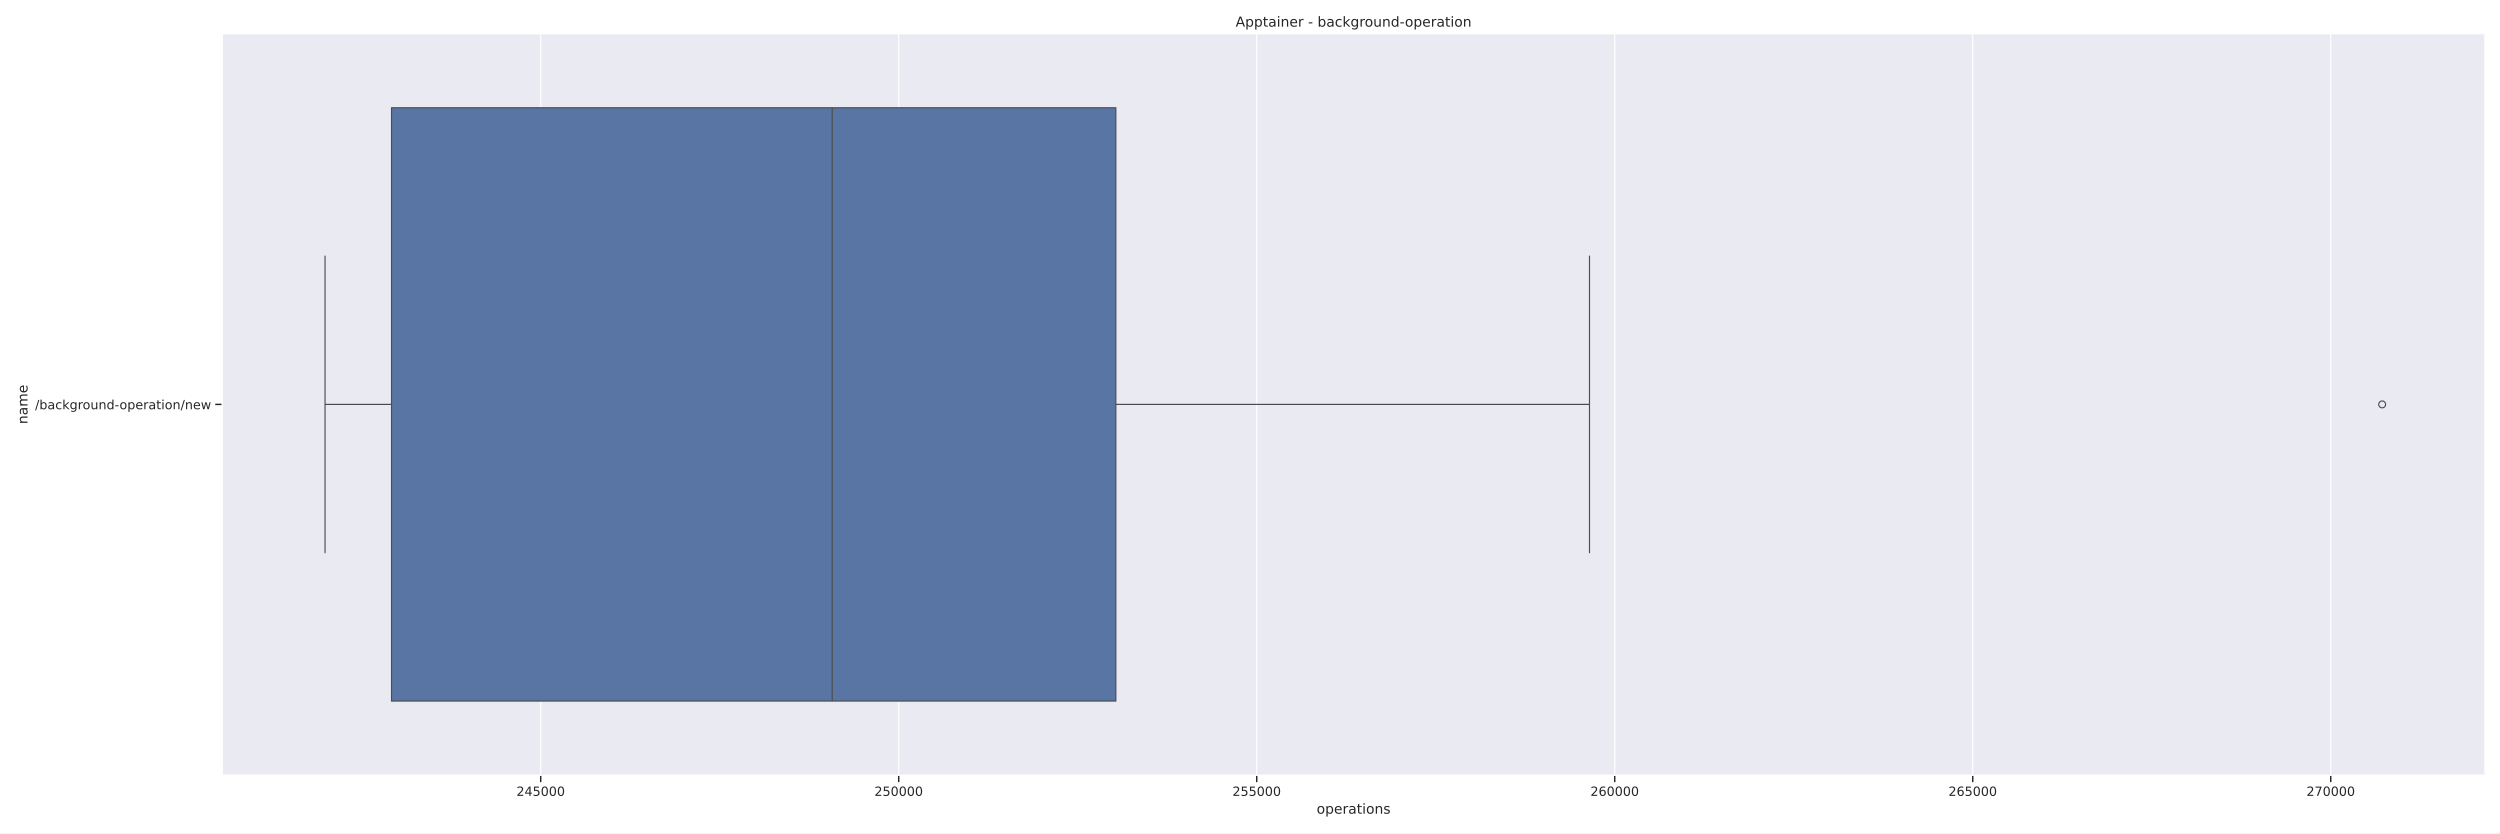
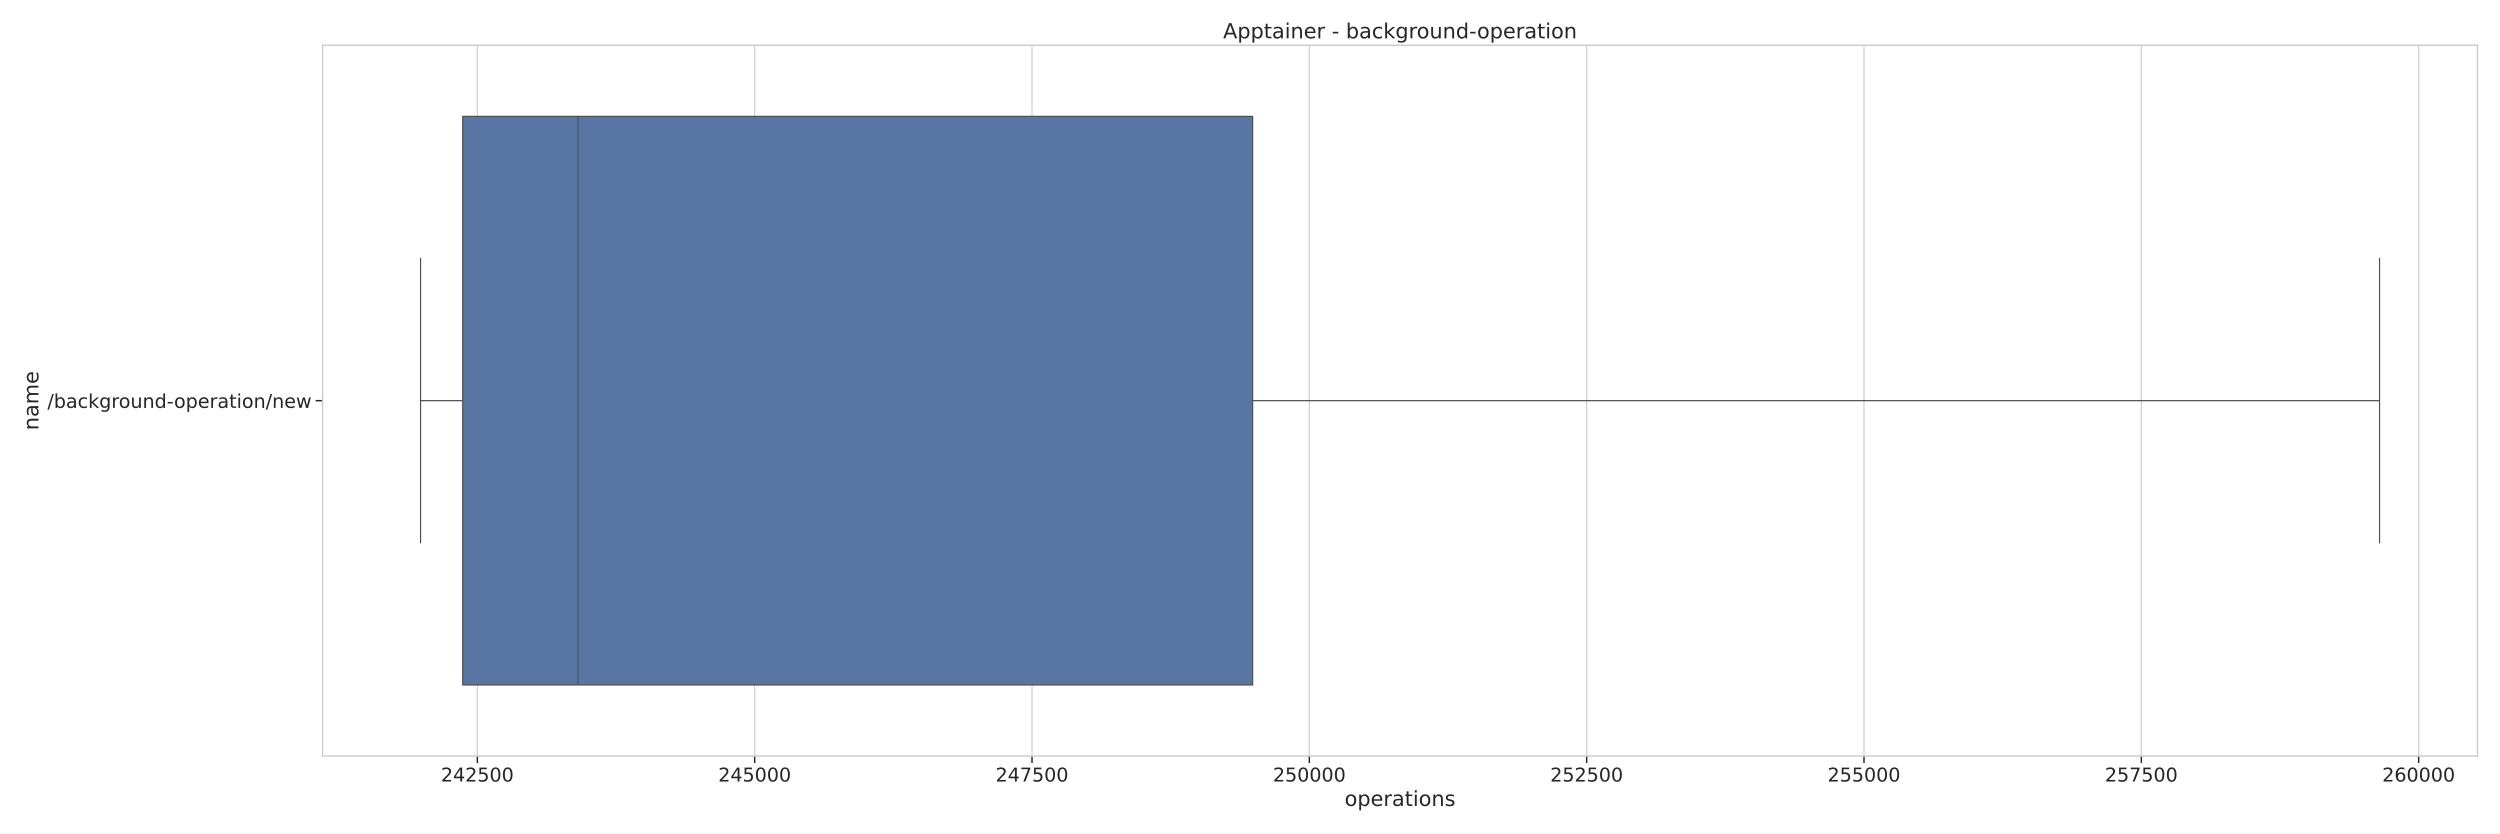
<svg xmlns="http://www.w3.org/2000/svg" xmlns:xlink="http://www.w3.org/1999/xlink" width="2160pt" height="720pt" viewBox="0 0 2160 720" version="1.1">
  <defs>
    <style type="text/css">*{stroke-linejoin: round; stroke-linecap: butt}</style>
  </defs>
  <g id="figure_1">
    <g id="patch_1">
      <path d="M 0 720  L 2160 720  L 2160 0  L 0 0  z " style="fill: #ffffff" />
    </g>
    <g id="axes_1">
      <g id="patch_2">
-         <path d="M 191.97 669.78  L 2147.04 669.78  L 2147.04 29.04  L 191.97 29.04  z " style="fill: #eaeaf2" />
+         <path d="M 278.73 653.22  L 2140.56 653.22  L 2140.56 39.12  L 278.73 39.12  z " style="fill: #ffffff" />
      </g>
      <g id="matplotlib.axis_1">
        <g id="xtick_1">
          <g id="line2d_1">
-             <path d="M 467.17 669.78  L 467.17 29.04  " clip-path="url(#p92cfd61ebc)" style="fill: none; stroke: #ffffff; stroke-linecap: round" />
+             <path d="M 412.431 653.22  L 412.431 39.12  " clip-path="url(#p0cac60854b)" style="fill: none; stroke: #cccccc; stroke-linecap: round" />
          </g>
          <g id="line2d_2">
            <defs>
-               <path id="m7b218183a7" d="M 0 0  L 0 6  " style="stroke: #262626; stroke-width: 1.25" />
+               <path id="m9d6fd2608f" d="M 0 0  L 0 6  " style="stroke: #262626; stroke-width: 1.25" />
            </defs>
            <g>
-               <use xlink:href="#m7b218183a7" x="467.17" y="669.78" style="fill: #262626; stroke: #262626; stroke-width: 1.25" />
+               <use xlink:href="#m9d6fd2608f" x="412.431" y="653.22" style="fill: #262626; stroke: #262626; stroke-width: 1.25" />
            </g>
          </g>
          <g id="text_1">
-             <g style="fill: #262626" transform="translate(446.1742 687.6383) scale(0.11 -0.11)">
+             <g style="fill: #262626" transform="translate(380.9364 675.2574) scale(0.165 -0.165)">
              <defs>
                <path id="DejaVuSans-32" d="M 1228 531  L 3431 531  L 3431 0  L 469 0  L 469 531  Q 828 903 1448 1529  Q 2069 2156 2228 2338  Q 2531 2678 2651 2914  Q 2772 3150 2772 3378  Q 2772 3750 2511 3984  Q 2250 4219 1831 4219  Q 1534 4219 1204 4116  Q 875 4013 500 3803  L 500 4441  Q 881 4594 1212 4672  Q 1544 4750 1819 4750  Q 2544 4750 2975 4387  Q 3406 4025 3406 3419  Q 3406 3131 3298 2873  Q 3191 2616 2906 2266  Q 2828 2175 2409 1742  Q 1991 1309 1228 531  z " transform="scale(0.015625)" />
                <path id="DejaVuSans-34" d="M 2419 4116  L 825 1625  L 2419 1625  L 2419 4116  z M 2253 4666  L 3047 4666  L 3047 1625  L 3713 1625  L 3713 1100  L 3047 1100  L 3047 0  L 2419 0  L 2419 1100  L 313 1100  L 313 1709  L 2253 4666  z " transform="scale(0.015625)" />
                <path id="DejaVuSans-35" d="M 691 4666  L 3169 4666  L 3169 4134  L 1269 4134  L 1269 2991  Q 1406 3038 1543 3061  Q 1681 3084 1819 3084  Q 2600 3084 3056 2656  Q 3513 2228 3513 1497  Q 3513 744 3044 326  Q 2575 -91 1722 -91  Q 1428 -91 1123 -41  Q 819 9 494 109  L 494 744  Q 775 591 1075 516  Q 1375 441 1709 441  Q 2250 441 2565 725  Q 2881 1009 2881 1497  Q 2881 1984 2565 2268  Q 2250 2553 1709 2553  Q 1456 2553 1204 2497  Q 953 2441 691 2322  L 691 4666  z " transform="scale(0.015625)" />
                <path id="DejaVuSans-30" d="M 2034 4250  Q 1547 4250 1301 3770  Q 1056 3291 1056 2328  Q 1056 1369 1301 889  Q 1547 409 2034 409  Q 2525 409 2770 889  Q 3016 1369 3016 2328  Q 3016 3291 2770 3770  Q 2525 4250 2034 4250  z M 2034 4750  Q 2819 4750 3233 4129  Q 3647 3509 3647 2328  Q 3647 1150 3233 529  Q 2819 -91 2034 -91  Q 1250 -91 836 529  Q 422 1150 422 2328  Q 422 3509 836 4129  Q 1250 4750 2034 4750  z " transform="scale(0.015625)" />
              </defs>
              <use xlink:href="#DejaVuSans-32" />
              <use xlink:href="#DejaVuSans-34" transform="translate(63.62305 0)" />
+               <use xlink:href="#DejaVuSans-32" transform="translate(127.2461 0)" />
+               <use xlink:href="#DejaVuSans-35" transform="translate(190.8691 0)" />
+               <use xlink:href="#DejaVuSans-30" transform="translate(254.4922 0)" />
+               <use xlink:href="#DejaVuSans-30" transform="translate(318.1152 0)" />
+             </g>
+           </g>
+         </g>
+         <g id="xtick_2">
+           <g id="line2d_3">
+             <path d="M 652.043 653.22  L 652.043 39.12  " clip-path="url(#p0cac60854b)" style="fill: none; stroke: #cccccc; stroke-linecap: round" />
+           </g>
+           <g id="line2d_4">
+             <g>
+               <use xlink:href="#m9d6fd2608f" x="652.043" y="653.22" style="fill: #262626; stroke: #262626; stroke-width: 1.25" />
+             </g>
+           </g>
+           <g id="text_2">
+             <g style="fill: #262626" transform="translate(620.5486 675.2574) scale(0.165 -0.165)">
+               <use xlink:href="#DejaVuSans-32" />
+               <use xlink:href="#DejaVuSans-34" transform="translate(63.62305 0)" />
              <use xlink:href="#DejaVuSans-35" transform="translate(127.2461 0)" />
              <use xlink:href="#DejaVuSans-30" transform="translate(190.8691 0)" />
              <use xlink:href="#DejaVuSans-30" transform="translate(254.4922 0)" />
              <use xlink:href="#DejaVuSans-30" transform="translate(318.1152 0)" />
            </g>
          </g>
        </g>
-         <g id="xtick_2">
-           <g id="line2d_3">
-             <path d="M 776.49 669.78  L 776.49 29.04  " clip-path="url(#p92cfd61ebc)" style="fill: none; stroke: #ffffff; stroke-linecap: round" />
-           </g>
-           <g id="line2d_4">
-             <g>
-               <use xlink:href="#m7b218183a7" x="776.49" y="669.78" style="fill: #262626; stroke: #262626; stroke-width: 1.25" />
-             </g>
-           </g>
-           <g id="text_2">
-             <g style="fill: #262626" transform="translate(755.4935 687.6383) scale(0.11 -0.11)">
+         <g id="xtick_3">
+           <g id="line2d_5">
+             <path d="M 891.655 653.22  L 891.655 39.12  " clip-path="url(#p0cac60854b)" style="fill: none; stroke: #cccccc; stroke-linecap: round" />
+           </g>
+           <g id="line2d_6">
+             <g>
+               <use xlink:href="#m9d6fd2608f" x="891.655" y="653.22" style="fill: #262626; stroke: #262626; stroke-width: 1.25" />
+             </g>
+           </g>
+           <g id="text_3">
+             <g style="fill: #262626" transform="translate(860.1607 675.2574) scale(0.165 -0.165)">
+               <defs>
+                 <path id="DejaVuSans-37" d="M 525 4666  L 3525 4666  L 3525 4397  L 1831 0  L 1172 0  L 2766 4134  L 525 4134  L 525 4666  z " transform="scale(0.015625)" />
+               </defs>
+               <use xlink:href="#DejaVuSans-32" />
+               <use xlink:href="#DejaVuSans-34" transform="translate(63.62305 0)" />
+               <use xlink:href="#DejaVuSans-37" transform="translate(127.2461 0)" />
+               <use xlink:href="#DejaVuSans-35" transform="translate(190.8691 0)" />
+               <use xlink:href="#DejaVuSans-30" transform="translate(254.4922 0)" />
+               <use xlink:href="#DejaVuSans-30" transform="translate(318.1152 0)" />
+             </g>
+           </g>
+         </g>
+         <g id="xtick_4">
+           <g id="line2d_7">
+             <path d="M 1131.267 653.22  L 1131.267 39.12  " clip-path="url(#p0cac60854b)" style="fill: none; stroke: #cccccc; stroke-linecap: round" />
+           </g>
+           <g id="line2d_8">
+             <g>
+               <use xlink:href="#m9d6fd2608f" x="1131.267" y="653.22" style="fill: #262626; stroke: #262626; stroke-width: 1.25" />
+             </g>
+           </g>
+           <g id="text_4">
+             <g style="fill: #262626" transform="translate(1099.773 675.2574) scale(0.165 -0.165)">
              <use xlink:href="#DejaVuSans-32" />
              <use xlink:href="#DejaVuSans-35" transform="translate(63.62305 0)" />
              <use xlink:href="#DejaVuSans-30" transform="translate(127.2461 0)" />
              <use xlink:href="#DejaVuSans-30" transform="translate(190.8691 0)" />
              <use xlink:href="#DejaVuSans-30" transform="translate(254.4922 0)" />
              <use xlink:href="#DejaVuSans-30" transform="translate(318.1152 0)" />
            </g>
          </g>
        </g>
-         <g id="xtick_3">
-           <g id="line2d_5">
-             <path d="M 1085.809 669.78  L 1085.809 29.04  " clip-path="url(#p92cfd61ebc)" style="fill: none; stroke: #ffffff; stroke-linecap: round" />
-           </g>
-           <g id="line2d_6">
-             <g>
-               <use xlink:href="#m7b218183a7" x="1085.809" y="669.78" style="fill: #262626; stroke: #262626; stroke-width: 1.25" />
-             </g>
-           </g>
-           <g id="text_3">
-             <g style="fill: #262626" transform="translate(1064.813 687.6383) scale(0.11 -0.11)">
+         <g id="xtick_5">
+           <g id="line2d_9">
+             <path d="M 1370.879 653.22  L 1370.879 39.12  " clip-path="url(#p0cac60854b)" style="fill: none; stroke: #cccccc; stroke-linecap: round" />
+           </g>
+           <g id="line2d_10">
+             <g>
+               <use xlink:href="#m9d6fd2608f" x="1370.879" y="653.22" style="fill: #262626; stroke: #262626; stroke-width: 1.25" />
+             </g>
+           </g>
+           <g id="text_5">
+             <g style="fill: #262626" transform="translate(1339.385 675.2574) scale(0.165 -0.165)">
+               <use xlink:href="#DejaVuSans-32" />
+               <use xlink:href="#DejaVuSans-35" transform="translate(63.62305 0)" />
+               <use xlink:href="#DejaVuSans-32" transform="translate(127.2461 0)" />
+               <use xlink:href="#DejaVuSans-35" transform="translate(190.8691 0)" />
+               <use xlink:href="#DejaVuSans-30" transform="translate(254.4922 0)" />
+               <use xlink:href="#DejaVuSans-30" transform="translate(318.1152 0)" />
+             </g>
+           </g>
+         </g>
+         <g id="xtick_6">
+           <g id="line2d_11">
+             <path d="M 1610.492 653.22  L 1610.492 39.12  " clip-path="url(#p0cac60854b)" style="fill: none; stroke: #cccccc; stroke-linecap: round" />
+           </g>
+           <g id="line2d_12">
+             <g>
+               <use xlink:href="#m9d6fd2608f" x="1610.492" y="653.22" style="fill: #262626; stroke: #262626; stroke-width: 1.25" />
+             </g>
+           </g>
+           <g id="text_6">
+             <g style="fill: #262626" transform="translate(1578.997 675.2574) scale(0.165 -0.165)">
              <use xlink:href="#DejaVuSans-32" />
              <use xlink:href="#DejaVuSans-35" transform="translate(63.62305 0)" />
              <use xlink:href="#DejaVuSans-35" transform="translate(127.2461 0)" />
              <use xlink:href="#DejaVuSans-30" transform="translate(190.8691 0)" />
              <use xlink:href="#DejaVuSans-30" transform="translate(254.4922 0)" />
              <use xlink:href="#DejaVuSans-30" transform="translate(318.1152 0)" />
            </g>
          </g>
        </g>
-         <g id="xtick_4">
-           <g id="line2d_7">
-             <path d="M 1395.128 669.78  L 1395.128 29.04  " clip-path="url(#p92cfd61ebc)" style="fill: none; stroke: #ffffff; stroke-linecap: round" />
-           </g>
-           <g id="line2d_8">
-             <g>
-               <use xlink:href="#m7b218183a7" x="1395.128" y="669.78" style="fill: #262626; stroke: #262626; stroke-width: 1.25" />
-             </g>
-           </g>
-           <g id="text_4">
-             <g style="fill: #262626" transform="translate(1374.132 687.6383) scale(0.11 -0.11)">
+         <g id="xtick_7">
+           <g id="line2d_13">
+             <path d="M 1850.104 653.22  L 1850.104 39.12  " clip-path="url(#p0cac60854b)" style="fill: none; stroke: #cccccc; stroke-linecap: round" />
+           </g>
+           <g id="line2d_14">
+             <g>
+               <use xlink:href="#m9d6fd2608f" x="1850.104" y="653.22" style="fill: #262626; stroke: #262626; stroke-width: 1.25" />
+             </g>
+           </g>
+           <g id="text_7">
+             <g style="fill: #262626" transform="translate(1818.609 675.2574) scale(0.165 -0.165)">
+               <use xlink:href="#DejaVuSans-32" />
+               <use xlink:href="#DejaVuSans-35" transform="translate(63.62305 0)" />
+               <use xlink:href="#DejaVuSans-37" transform="translate(127.2461 0)" />
+               <use xlink:href="#DejaVuSans-35" transform="translate(190.8691 0)" />
+               <use xlink:href="#DejaVuSans-30" transform="translate(254.4922 0)" />
+               <use xlink:href="#DejaVuSans-30" transform="translate(318.1152 0)" />
+             </g>
+           </g>
+         </g>
+         <g id="xtick_8">
+           <g id="line2d_15">
+             <path d="M 2089.716 653.22  L 2089.716 39.12  " clip-path="url(#p0cac60854b)" style="fill: none; stroke: #cccccc; stroke-linecap: round" />
+           </g>
+           <g id="line2d_16">
+             <g>
+               <use xlink:href="#m9d6fd2608f" x="2089.716" y="653.22" style="fill: #262626; stroke: #262626; stroke-width: 1.25" />
+             </g>
+           </g>
+           <g id="text_8">
+             <g style="fill: #262626" transform="translate(2058.221 675.2574) scale(0.165 -0.165)">
              <defs>
                <path id="DejaVuSans-36" d="M 2113 2584  Q 1688 2584 1439 2293  Q 1191 2003 1191 1497  Q 1191 994 1439 701  Q 1688 409 2113 409  Q 2538 409 2786 701  Q 3034 994 3034 1497  Q 3034 2003 2786 2293  Q 2538 2584 2113 2584  z M 3366 4563  L 3366 3988  Q 3128 4100 2886 4159  Q 2644 4219 2406 4219  Q 1781 4219 1451 3797  Q 1122 3375 1075 2522  Q 1259 2794 1537 2939  Q 1816 3084 2150 3084  Q 2853 3084 3261 2657  Q 3669 2231 3669 1497  Q 3669 778 3244 343  Q 2819 -91 2113 -91  Q 1303 -91 875 529  Q 447 1150 447 2328  Q 447 3434 972 4092  Q 1497 4750 2381 4750  Q 2619 4750 2861 4703  Q 3103 4656 3366 4563  z " transform="scale(0.015625)" />
              </defs>
              <use xlink:href="#DejaVuSans-32" />
              <use xlink:href="#DejaVuSans-36" transform="translate(63.62305 0)" />
              <use xlink:href="#DejaVuSans-30" transform="translate(127.2461 0)" />
              <use xlink:href="#DejaVuSans-30" transform="translate(190.8691 0)" />
              <use xlink:href="#DejaVuSans-30" transform="translate(254.4922 0)" />
              <use xlink:href="#DejaVuSans-30" transform="translate(318.1152 0)" />
            </g>
          </g>
        </g>
-         <g id="xtick_5">
-           <g id="line2d_9">
-             <path d="M 1704.448 669.78  L 1704.448 29.04  " clip-path="url(#p92cfd61ebc)" style="fill: none; stroke: #ffffff; stroke-linecap: round" />
-           </g>
-           <g id="line2d_10">
-             <g>
-               <use xlink:href="#m7b218183a7" x="1704.448" y="669.78" style="fill: #262626; stroke: #262626; stroke-width: 1.25" />
-             </g>
-           </g>
-           <g id="text_5">
-             <g style="fill: #262626" transform="translate(1683.451 687.6383) scale(0.11 -0.11)">
-               <use xlink:href="#DejaVuSans-32" />
-               <use xlink:href="#DejaVuSans-36" transform="translate(63.62305 0)" />
-               <use xlink:href="#DejaVuSans-35" transform="translate(127.2461 0)" />
-               <use xlink:href="#DejaVuSans-30" transform="translate(190.8691 0)" />
-               <use xlink:href="#DejaVuSans-30" transform="translate(254.4922 0)" />
-               <use xlink:href="#DejaVuSans-30" transform="translate(318.1152 0)" />
-             </g>
-           </g>
-         </g>
-         <g id="xtick_6">
-           <g id="line2d_11">
-             <path d="M 2013.767 669.78  L 2013.767 29.04  " clip-path="url(#p92cfd61ebc)" style="fill: none; stroke: #ffffff; stroke-linecap: round" />
-           </g>
-           <g id="line2d_12">
-             <g>
-               <use xlink:href="#m7b218183a7" x="2013.767" y="669.78" style="fill: #262626; stroke: #262626; stroke-width: 1.25" />
-             </g>
-           </g>
-           <g id="text_6">
-             <g style="fill: #262626" transform="translate(1992.771 687.6383) scale(0.11 -0.11)">
-               <defs>
-                 <path id="DejaVuSans-37" d="M 525 4666  L 3525 4666  L 3525 4397  L 1831 0  L 1172 0  L 2766 4134  L 525 4134  L 525 4666  z " transform="scale(0.015625)" />
-               </defs>
-               <use xlink:href="#DejaVuSans-32" />
-               <use xlink:href="#DejaVuSans-37" transform="translate(63.62305 0)" />
-               <use xlink:href="#DejaVuSans-30" transform="translate(127.2461 0)" />
-               <use xlink:href="#DejaVuSans-30" transform="translate(190.8691 0)" />
-               <use xlink:href="#DejaVuSans-30" transform="translate(254.4922 0)" />
-               <use xlink:href="#DejaVuSans-30" transform="translate(318.1152 0)" />
-             </g>
-           </g>
-         </g>
-         <g id="text_7">
-           <g style="fill: #262626" transform="translate(1137.571 703.0441) scale(0.12 -0.12)">
+         <g id="text_9">
+           <g style="fill: #262626" transform="translate(1161.744 696.3661) scale(0.18 -0.18)">
            <defs>
              <path id="DejaVuSans-6f" d="M 1959 3097  Q 1497 3097 1228 2736  Q 959 2375 959 1747  Q 959 1119 1226 758  Q 1494 397 1959 397  Q 2419 397 2687 759  Q 2956 1122 2956 1747  Q 2956 2369 2687 2733  Q 2419 3097 1959 3097  z M 1959 3584  Q 2709 3584 3137 3096  Q 3566 2609 3566 1747  Q 3566 888 3137 398  Q 2709 -91 1959 -91  Q 1206 -91 779 398  Q 353 888 353 1747  Q 353 2609 779 3096  Q 1206 3584 1959 3584  z " transform="scale(0.015625)" />
              <path id="DejaVuSans-70" d="M 1159 525  L 1159 -1331  L 581 -1331  L 581 3500  L 1159 3500  L 1159 2969  Q 1341 3281 1617 3432  Q 1894 3584 2278 3584  Q 2916 3584 3314 3078  Q 3713 2572 3713 1747  Q 3713 922 3314 415  Q 2916 -91 2278 -91  Q 1894 -91 1617 61  Q 1341 213 1159 525  z M 3116 1747  Q 3116 2381 2855 2742  Q 2594 3103 2138 3103  Q 1681 3103 1420 2742  Q 1159 2381 1159 1747  Q 1159 1113 1420 752  Q 1681 391 2138 391  Q 2594 391 2855 752  Q 3116 1113 3116 1747  z " transform="scale(0.015625)" />
              <path id="DejaVuSans-65" d="M 3597 1894  L 3597 1613  L 953 1613  Q 991 1019 1311 708  Q 1631 397 2203 397  Q 2534 397 2845 478  Q 3156 559 3463 722  L 3463 178  Q 3153 47 2828 -22  Q 2503 -91 2169 -91  Q 1331 -91 842 396  Q 353 884 353 1716  Q 353 2575 817 3079  Q 1281 3584 2069 3584  Q 2775 3584 3186 3129  Q 3597 2675 3597 1894  z M 3022 2063  Q 3016 2534 2758 2815  Q 2500 3097 2075 3097  Q 1594 3097 1305 2825  Q 1016 2553 972 2059  L 3022 2063  z " transform="scale(0.015625)" />
              <path id="DejaVuSans-72" d="M 2631 2963  Q 2534 3019 2420 3045  Q 2306 3072 2169 3072  Q 1681 3072 1420 2755  Q 1159 2438 1159 1844  L 1159 0  L 581 0  L 581 3500  L 1159 3500  L 1159 2956  Q 1341 3275 1631 3429  Q 1922 3584 2338 3584  Q 2397 3584 2469 3576  Q 2541 3569 2628 3553  L 2631 2963  z " transform="scale(0.015625)" />
              <path id="DejaVuSans-61" d="M 2194 1759  Q 1497 1759 1228 1600  Q 959 1441 959 1056  Q 959 750 1161 570  Q 1363 391 1709 391  Q 2188 391 2477 730  Q 2766 1069 2766 1631  L 2766 1759  L 2194 1759  z M 3341 1997  L 3341 0  L 2766 0  L 2766 531  Q 2569 213 2275 61  Q 1981 -91 1556 -91  Q 1019 -91 701 211  Q 384 513 384 1019  Q 384 1609 779 1909  Q 1175 2209 1959 2209  L 2766 2209  L 2766 2266  Q 2766 2663 2505 2880  Q 2244 3097 1772 3097  Q 1472 3097 1187 3025  Q 903 2953 641 2809  L 641 3341  Q 956 3463 1253 3523  Q 1550 3584 1831 3584  Q 2591 3584 2966 3190  Q 3341 2797 3341 1997  z " transform="scale(0.015625)" />
              <path id="DejaVuSans-74" d="M 1172 4494  L 1172 3500  L 2356 3500  L 2356 3053  L 1172 3053  L 1172 1153  Q 1172 725 1289 603  Q 1406 481 1766 481  L 2356 481  L 2356 0  L 1766 0  Q 1100 0 847 248  Q 594 497 594 1153  L 594 3053  L 172 3053  L 172 3500  L 594 3500  L 594 4494  L 1172 4494  z " transform="scale(0.015625)" />
              <path id="DejaVuSans-69" d="M 603 3500  L 1178 3500  L 1178 0  L 603 0  L 603 3500  z M 603 4863  L 1178 4863  L 1178 4134  L 603 4134  L 603 4863  z " transform="scale(0.015625)" />
              <path id="DejaVuSans-6e" d="M 3513 2113  L 3513 0  L 2938 0  L 2938 2094  Q 2938 2591 2744 2837  Q 2550 3084 2163 3084  Q 1697 3084 1428 2787  Q 1159 2491 1159 1978  L 1159 0  L 581 0  L 581 3500  L 1159 3500  L 1159 2956  Q 1366 3272 1645 3428  Q 1925 3584 2291 3584  Q 2894 3584 3203 3211  Q 3513 2838 3513 2113  z " transform="scale(0.015625)" />
              <path id="DejaVuSans-73" d="M 2834 3397  L 2834 2853  Q 2591 2978 2328 3040  Q 2066 3103 1784 3103  Q 1356 3103 1142 2972  Q 928 2841 928 2578  Q 928 2378 1081 2264  Q 1234 2150 1697 2047  L 1894 2003  Q 2506 1872 2764 1633  Q 3022 1394 3022 966  Q 3022 478 2636 193  Q 2250 -91 1575 -91  Q 1294 -91 989 -36  Q 684 19 347 128  L 347 722  Q 666 556 975 473  Q 1284 391 1588 391  Q 1994 391 2212 530  Q 2431 669 2431 922  Q 2431 1156 2273 1281  Q 2116 1406 1581 1522  L 1381 1569  Q 847 1681 609 1914  Q 372 2147 372 2553  Q 372 3047 722 3315  Q 1072 3584 1716 3584  Q 2034 3584 2315 3537  Q 2597 3491 2834 3397  z " transform="scale(0.015625)" />
            </defs>
            <use xlink:href="#DejaVuSans-6f" />
            <use xlink:href="#DejaVuSans-70" transform="translate(61.18164 0)" />
            <use xlink:href="#DejaVuSans-65" transform="translate(124.6582 0)" />
            <use xlink:href="#DejaVuSans-72" transform="translate(186.1816 0)" />
            <use xlink:href="#DejaVuSans-61" transform="translate(227.2949 0)" />
            <use xlink:href="#DejaVuSans-74" transform="translate(288.5742 0)" />
            <use xlink:href="#DejaVuSans-69" transform="translate(327.7832 0)" />
            <use xlink:href="#DejaVuSans-6f" transform="translate(355.5664 0)" />
            <use xlink:href="#DejaVuSans-6e" transform="translate(416.748 0)" />
            <use xlink:href="#DejaVuSans-73" transform="translate(480.127 0)" />
          </g>
        </g>
      </g>
      <g id="matplotlib.axis_2">
        <g id="ytick_1">
-           <g id="line2d_13">
+           <g id="line2d_17">
            <defs>
-               <path id="m7d0dda83d6" d="M 0 0  L -6 0  " style="stroke: #262626; stroke-width: 1.25" />
+               <path id="mfcc06060dc" d="M 0 0  L -6 0  " style="stroke: #262626; stroke-width: 1.25" />
            </defs>
            <g>
-               <use xlink:href="#m7d0dda83d6" x="191.97" y="349.41" style="fill: #262626; stroke: #262626; stroke-width: 1.25" />
-             </g>
-           </g>
-           <g id="text_8">
-             <g style="fill: #262626" transform="translate(30.27641 353.5891) scale(0.11 -0.11)">
+               <use xlink:href="#mfcc06060dc" x="278.73" y="346.17" style="fill: #262626; stroke: #262626; stroke-width: 1.25" />
+             </g>
+           </g>
+           <g id="text_10">
+             <g style="fill: #262626" transform="translate(40.93961 352.4387) scale(0.165 -0.165)">
              <defs>
                <path id="DejaVuSans-2f" d="M 1625 4666  L 2156 4666  L 531 -594  L 0 -594  L 1625 4666  z " transform="scale(0.015625)" />
                <path id="DejaVuSans-62" d="M 3116 1747  Q 3116 2381 2855 2742  Q 2594 3103 2138 3103  Q 1681 3103 1420 2742  Q 1159 2381 1159 1747  Q 1159 1113 1420 752  Q 1681 391 2138 391  Q 2594 391 2855 752  Q 3116 1113 3116 1747  z M 1159 2969  Q 1341 3281 1617 3432  Q 1894 3584 2278 3584  Q 2916 3584 3314 3078  Q 3713 2572 3713 1747  Q 3713 922 3314 415  Q 2916 -91 2278 -91  Q 1894 -91 1617 61  Q 1341 213 1159 525  L 1159 0  L 581 0  L 581 4863  L 1159 4863  L 1159 2969  z " transform="scale(0.015625)" />
                <path id="DejaVuSans-63" d="M 3122 3366  L 3122 2828  Q 2878 2963 2633 3030  Q 2388 3097 2138 3097  Q 1578 3097 1268 2742  Q 959 2388 959 1747  Q 959 1106 1268 751  Q 1578 397 2138 397  Q 2388 397 2633 464  Q 2878 531 3122 666  L 3122 134  Q 2881 22 2623 -34  Q 2366 -91 2075 -91  Q 1284 -91 818 406  Q 353 903 353 1747  Q 353 2603 823 3093  Q 1294 3584 2113 3584  Q 2378 3584 2631 3529  Q 2884 3475 3122 3366  z " transform="scale(0.015625)" />
                <path id="DejaVuSans-6b" d="M 581 4863  L 1159 4863  L 1159 1991  L 2875 3500  L 3609 3500  L 1753 1863  L 3688 0  L 2938 0  L 1159 1709  L 1159 0  L 581 0  L 581 4863  z " transform="scale(0.015625)" />
                <path id="DejaVuSans-67" d="M 2906 1791  Q 2906 2416 2648 2759  Q 2391 3103 1925 3103  Q 1463 3103 1205 2759  Q 947 2416 947 1791  Q 947 1169 1205 825  Q 1463 481 1925 481  Q 2391 481 2648 825  Q 2906 1169 2906 1791  z M 3481 434  Q 3481 -459 3084 -895  Q 2688 -1331 1869 -1331  Q 1566 -1331 1297 -1286  Q 1028 -1241 775 -1147  L 775 -588  Q 1028 -725 1275 -790  Q 1522 -856 1778 -856  Q 2344 -856 2625 -561  Q 2906 -266 2906 331  L 2906 616  Q 2728 306 2450 153  Q 2172 0 1784 0  Q 1141 0 747 490  Q 353 981 353 1791  Q 353 2603 747 3093  Q 1141 3584 1784 3584  Q 2172 3584 2450 3431  Q 2728 3278 2906 2969  L 2906 3500  L 3481 3500  L 3481 434  z " transform="scale(0.015625)" />
                <path id="DejaVuSans-75" d="M 544 1381  L 544 3500  L 1119 3500  L 1119 1403  Q 1119 906 1312 657  Q 1506 409 1894 409  Q 2359 409 2629 706  Q 2900 1003 2900 1516  L 2900 3500  L 3475 3500  L 3475 0  L 2900 0  L 2900 538  Q 2691 219 2414 64  Q 2138 -91 1772 -91  Q 1169 -91 856 284  Q 544 659 544 1381  z M 1991 3584  L 1991 3584  z " transform="scale(0.015625)" />
                <path id="DejaVuSans-64" d="M 2906 2969  L 2906 4863  L 3481 4863  L 3481 0  L 2906 0  L 2906 525  Q 2725 213 2448 61  Q 2172 -91 1784 -91  Q 1150 -91 751 415  Q 353 922 353 1747  Q 353 2572 751 3078  Q 1150 3584 1784 3584  Q 2172 3584 2448 3432  Q 2725 3281 2906 2969  z M 947 1747  Q 947 1113 1208 752  Q 1469 391 1925 391  Q 2381 391 2643 752  Q 2906 1113 2906 1747  Q 2906 2381 2643 2742  Q 2381 3103 1925 3103  Q 1469 3103 1208 2742  Q 947 2381 947 1747  z " transform="scale(0.015625)" />
                <path id="DejaVuSans-2d" d="M 313 2009  L 1997 2009  L 1997 1497  L 313 1497  L 313 2009  z " transform="scale(0.015625)" />
                <path id="DejaVuSans-77" d="M 269 3500  L 844 3500  L 1563 769  L 2278 3500  L 2956 3500  L 3675 769  L 4391 3500  L 4966 3500  L 4050 0  L 3372 0  L 2619 2869  L 1863 0  L 1184 0  L 269 3500  z " transform="scale(0.015625)" />
              </defs>
              <use xlink:href="#DejaVuSans-2f" />
              <use xlink:href="#DejaVuSans-62" transform="translate(33.69141 0)" />
              <use xlink:href="#DejaVuSans-61" transform="translate(97.16797 0)" />
              <use xlink:href="#DejaVuSans-63" transform="translate(158.4473 0)" />
              <use xlink:href="#DejaVuSans-6b" transform="translate(213.4277 0)" />
              <use xlink:href="#DejaVuSans-67" transform="translate(271.3379 0)" />
              <use xlink:href="#DejaVuSans-72" transform="translate(334.8145 0)" />
              <use xlink:href="#DejaVuSans-6f" transform="translate(373.6777 0)" />
              <use xlink:href="#DejaVuSans-75" transform="translate(434.8594 0)" />
              <use xlink:href="#DejaVuSans-6e" transform="translate(498.2383 0)" />
              <use xlink:href="#DejaVuSans-64" transform="translate(561.6172 0)" />
              <use xlink:href="#DejaVuSans-2d" transform="translate(625.0938 0)" />
              <use xlink:href="#DejaVuSans-6f" transform="translate(663.0527 0)" />
              <use xlink:href="#DejaVuSans-70" transform="translate(724.2344 0)" />
              <use xlink:href="#DejaVuSans-65" transform="translate(787.7109 0)" />
              <use xlink:href="#DejaVuSans-72" transform="translate(849.2344 0)" />
              <use xlink:href="#DejaVuSans-61" transform="translate(890.3477 0)" />
              <use xlink:href="#DejaVuSans-74" transform="translate(951.627 0)" />
              <use xlink:href="#DejaVuSans-69" transform="translate(990.8359 0)" />
              <use xlink:href="#DejaVuSans-6f" transform="translate(1018.619 0)" />
              <use xlink:href="#DejaVuSans-6e" transform="translate(1079.801 0)" />
              <use xlink:href="#DejaVuSans-2f" transform="translate(1143.18 0)" />
              <use xlink:href="#DejaVuSans-6e" transform="translate(1176.871 0)" />
              <use xlink:href="#DejaVuSans-65" transform="translate(1240.25 0)" />
              <use xlink:href="#DejaVuSans-77" transform="translate(1301.773 0)" />
            </g>
          </g>
        </g>
-         <g id="text_9">
-           <g style="fill: #262626" transform="translate(23.78078 366.4256) rotate(-90) scale(0.12 -0.12)">
+         <g id="text_11">
+           <g style="fill: #262626" transform="translate(33.19617 371.6934) rotate(-90) scale(0.18 -0.18)">
            <defs>
              <path id="DejaVuSans-6d" d="M 3328 2828  Q 3544 3216 3844 3400  Q 4144 3584 4550 3584  Q 5097 3584 5394 3201  Q 5691 2819 5691 2113  L 5691 0  L 5113 0  L 5113 2094  Q 5113 2597 4934 2840  Q 4756 3084 4391 3084  Q 3944 3084 3684 2787  Q 3425 2491 3425 1978  L 3425 0  L 2847 0  L 2847 2094  Q 2847 2600 2669 2842  Q 2491 3084 2119 3084  Q 1678 3084 1418 2786  Q 1159 2488 1159 1978  L 1159 0  L 581 0  L 581 3500  L 1159 3500  L 1159 2956  Q 1356 3278 1631 3431  Q 1906 3584 2284 3584  Q 2666 3584 2933 3390  Q 3200 3197 3328 2828  z " transform="scale(0.015625)" />
            </defs>
            <use xlink:href="#DejaVuSans-6e" />
            <use xlink:href="#DejaVuSans-61" transform="translate(63.37891 0)" />
            <use xlink:href="#DejaVuSans-6d" transform="translate(124.6582 0)" />
            <use xlink:href="#DejaVuSans-65" transform="translate(222.0703 0)" />
          </g>
        </g>
      </g>
      <g id="patch_3">
-         <path d="M 338.269 93.114  L 338.269 605.706  L 964.097 605.706  L 964.097 93.114  L 338.269 93.114  z " clip-path="url(#p92cfd61ebc)" style="fill: #5875a4; stroke: #4c4c4c; stroke-linejoin: miter" />
-       </g>
-       <g id="line2d_14">
-         <path d="M 338.269 349.41  L 280.837 349.41  " clip-path="url(#p92cfd61ebc)" style="fill: none; stroke: #4c4c4c" />
-       </g>
-       <g id="line2d_15">
-         <path d="M 964.097 349.41  L 1373.322 349.41  " clip-path="url(#p92cfd61ebc)" style="fill: none; stroke: #4c4c4c" />
-       </g>
-       <g id="line2d_16">
-         <path d="M 280.837 221.262  L 280.837 477.558  " clip-path="url(#p92cfd61ebc)" style="fill: none; stroke: #4c4c4c; stroke-linecap: round" />
-       </g>
-       <g id="line2d_17">
-         <path d="M 1373.322 221.262  L 1373.322 477.558  " clip-path="url(#p92cfd61ebc)" style="fill: none; stroke: #4c4c4c; stroke-linecap: round" />
+         <path d="M 399.801 100.53  L 399.801 591.81  L 1082.301 591.81  L 1082.301 100.53  L 399.801 100.53  z " clip-path="url(#p0cac60854b)" style="fill: #5875a4; stroke: #4c4c4c; stroke-linejoin: miter" />
      </g>
      <g id="line2d_18">
-         <defs>
-           <path id="m24827ee4b1" d="M 0 3  C 0.796 3 1.559 2.684 2.121 2.121  C 2.684 1.559 3 0.796 3 0  C 3 -0.796 2.684 -1.559 2.121 -2.121  C 1.559 -2.684 0.796 -3 0 -3  C -0.796 -3 -1.559 -2.684 -2.121 -2.121  C -2.684 -1.559 -3 -0.796 -3 0  C -3 0.796 -2.684 1.559 -2.121 2.121  C -1.559 2.684 -0.796 3 0 3  z " style="stroke: #4c4c4c" />
-         </defs>
-         <g clip-path="url(#p92cfd61ebc)">
-           <use xlink:href="#m24827ee4b1" x="2058.173" y="349.41" style="fill-opacity: 0; stroke: #4c4c4c" />
-         </g>
+         <path d="M 399.801 346.17  L 363.359 346.17  " clip-path="url(#p0cac60854b)" style="fill: none; stroke: #4c4c4c" />
      </g>
      <g id="line2d_19">
-         <path d="M 719.017 93.114  L 719.017 605.706  " clip-path="url(#p92cfd61ebc)" style="fill: none; stroke: #4c4c4c" />
+         <path d="M 1082.301 346.17  L 2055.931 346.17  " clip-path="url(#p0cac60854b)" style="fill: none; stroke: #4c4c4c" />
+       </g>
+       <g id="line2d_20">
+         <path d="M 363.359 223.35  L 363.359 468.99  " clip-path="url(#p0cac60854b)" style="fill: none; stroke: #4c4c4c; stroke-linecap: round" />
+       </g>
+       <g id="line2d_21">
+         <path d="M 2055.931 223.35  L 2055.931 468.99  " clip-path="url(#p0cac60854b)" style="fill: none; stroke: #4c4c4c; stroke-linecap: round" />
+       </g>
+       <g id="line2d_22" />
+       <g id="line2d_23">
+         <path d="M 499.397 100.53  L 499.397 591.81  " clip-path="url(#p0cac60854b)" style="fill: none; stroke: #4c4c4c" />
      </g>
      <g id="patch_4">
-         <path d="M 191.97 669.78  L 191.97 29.04  " style="fill: none; stroke: #ffffff; stroke-width: 1.25; stroke-linejoin: miter; stroke-linecap: square" />
+         <path d="M 278.73 653.22  L 278.73 39.12  " style="fill: none; stroke: #cccccc; stroke-width: 1.25; stroke-linejoin: miter; stroke-linecap: square" />
      </g>
      <g id="patch_5">
-         <path d="M 2147.04 669.78  L 2147.04 29.04  " style="fill: none; stroke: #ffffff; stroke-width: 1.25; stroke-linejoin: miter; stroke-linecap: square" />
+         <path d="M 2140.56 653.22  L 2140.56 39.12  " style="fill: none; stroke: #cccccc; stroke-width: 1.25; stroke-linejoin: miter; stroke-linecap: square" />
      </g>
      <g id="patch_6">
-         <path d="M 191.97 669.78  L 2147.04 669.78  " style="fill: none; stroke: #ffffff; stroke-width: 1.25; stroke-linejoin: miter; stroke-linecap: square" />
+         <path d="M 278.73 653.22  L 2140.56 653.22  " style="fill: none; stroke: #cccccc; stroke-width: 1.25; stroke-linejoin: miter; stroke-linecap: square" />
      </g>
      <g id="patch_7">
-         <path d="M 191.97 29.04  L 2147.04 29.04  " style="fill: none; stroke: #ffffff; stroke-width: 1.25; stroke-linejoin: miter; stroke-linecap: square" />
-       </g>
-       <g id="text_10">
-         <g style="fill: #262626" transform="translate(1067.576 23.04) scale(0.12 -0.12)">
+         <path d="M 278.73 39.12  L 2140.56 39.12  " style="fill: none; stroke: #cccccc; stroke-width: 1.25; stroke-linejoin: miter; stroke-linecap: square" />
+       </g>
+       <g id="text_12">
+         <g style="fill: #262626" transform="translate(1056.752 33.12) scale(0.18 -0.18)">
          <defs>
            <path id="DejaVuSans-41" d="M 2188 4044  L 1331 1722  L 3047 1722  L 2188 4044  z M 1831 4666  L 2547 4666  L 4325 0  L 3669 0  L 3244 1197  L 1141 1197  L 716 0  L 50 0  L 1831 4666  z " transform="scale(0.015625)" />
            <path id="DejaVuSans-20" transform="scale(0.015625)" />
          </defs>
          <use xlink:href="#DejaVuSans-41" />
          <use xlink:href="#DejaVuSans-70" transform="translate(68.4082 0)" />
          <use xlink:href="#DejaVuSans-70" transform="translate(131.8848 0)" />
          <use xlink:href="#DejaVuSans-74" transform="translate(195.3613 0)" />
          <use xlink:href="#DejaVuSans-61" transform="translate(234.5703 0)" />
          <use xlink:href="#DejaVuSans-69" transform="translate(295.8496 0)" />
          <use xlink:href="#DejaVuSans-6e" transform="translate(323.6328 0)" />
          <use xlink:href="#DejaVuSans-65" transform="translate(387.0117 0)" />
          <use xlink:href="#DejaVuSans-72" transform="translate(448.5352 0)" />
          <use xlink:href="#DejaVuSans-20" transform="translate(489.6484 0)" />
          <use xlink:href="#DejaVuSans-2d" transform="translate(521.4355 0)" />
          <use xlink:href="#DejaVuSans-20" transform="translate(557.5195 0)" />
          <use xlink:href="#DejaVuSans-62" transform="translate(589.3066 0)" />
          <use xlink:href="#DejaVuSans-61" transform="translate(652.7832 0)" />
          <use xlink:href="#DejaVuSans-63" transform="translate(714.0625 0)" />
          <use xlink:href="#DejaVuSans-6b" transform="translate(769.043 0)" />
          <use xlink:href="#DejaVuSans-67" transform="translate(826.9531 0)" />
          <use xlink:href="#DejaVuSans-72" transform="translate(890.4297 0)" />
          <use xlink:href="#DejaVuSans-6f" transform="translate(929.293 0)" />
          <use xlink:href="#DejaVuSans-75" transform="translate(990.4746 0)" />
          <use xlink:href="#DejaVuSans-6e" transform="translate(1053.854 0)" />
          <use xlink:href="#DejaVuSans-64" transform="translate(1117.232 0)" />
          <use xlink:href="#DejaVuSans-2d" transform="translate(1180.709 0)" />
          <use xlink:href="#DejaVuSans-6f" transform="translate(1218.668 0)" />
          <use xlink:href="#DejaVuSans-70" transform="translate(1279.85 0)" />
          <use xlink:href="#DejaVuSans-65" transform="translate(1343.326 0)" />
          <use xlink:href="#DejaVuSans-72" transform="translate(1404.85 0)" />
          <use xlink:href="#DejaVuSans-61" transform="translate(1445.963 0)" />
          <use xlink:href="#DejaVuSans-74" transform="translate(1507.242 0)" />
          <use xlink:href="#DejaVuSans-69" transform="translate(1546.451 0)" />
          <use xlink:href="#DejaVuSans-6f" transform="translate(1574.234 0)" />
          <use xlink:href="#DejaVuSans-6e" transform="translate(1635.416 0)" />
        </g>
      </g>
    </g>
  </g>
  <defs>
-     <clipPath id="p92cfd61ebc">
-       <rect x="191.97" y="29.04" width="1955.07" height="640.74" />
+     <clipPath id="p0cac60854b">
+       <rect x="278.73" y="39.12" width="1861.83" height="614.1" />
    </clipPath>
  </defs>
</svg>
